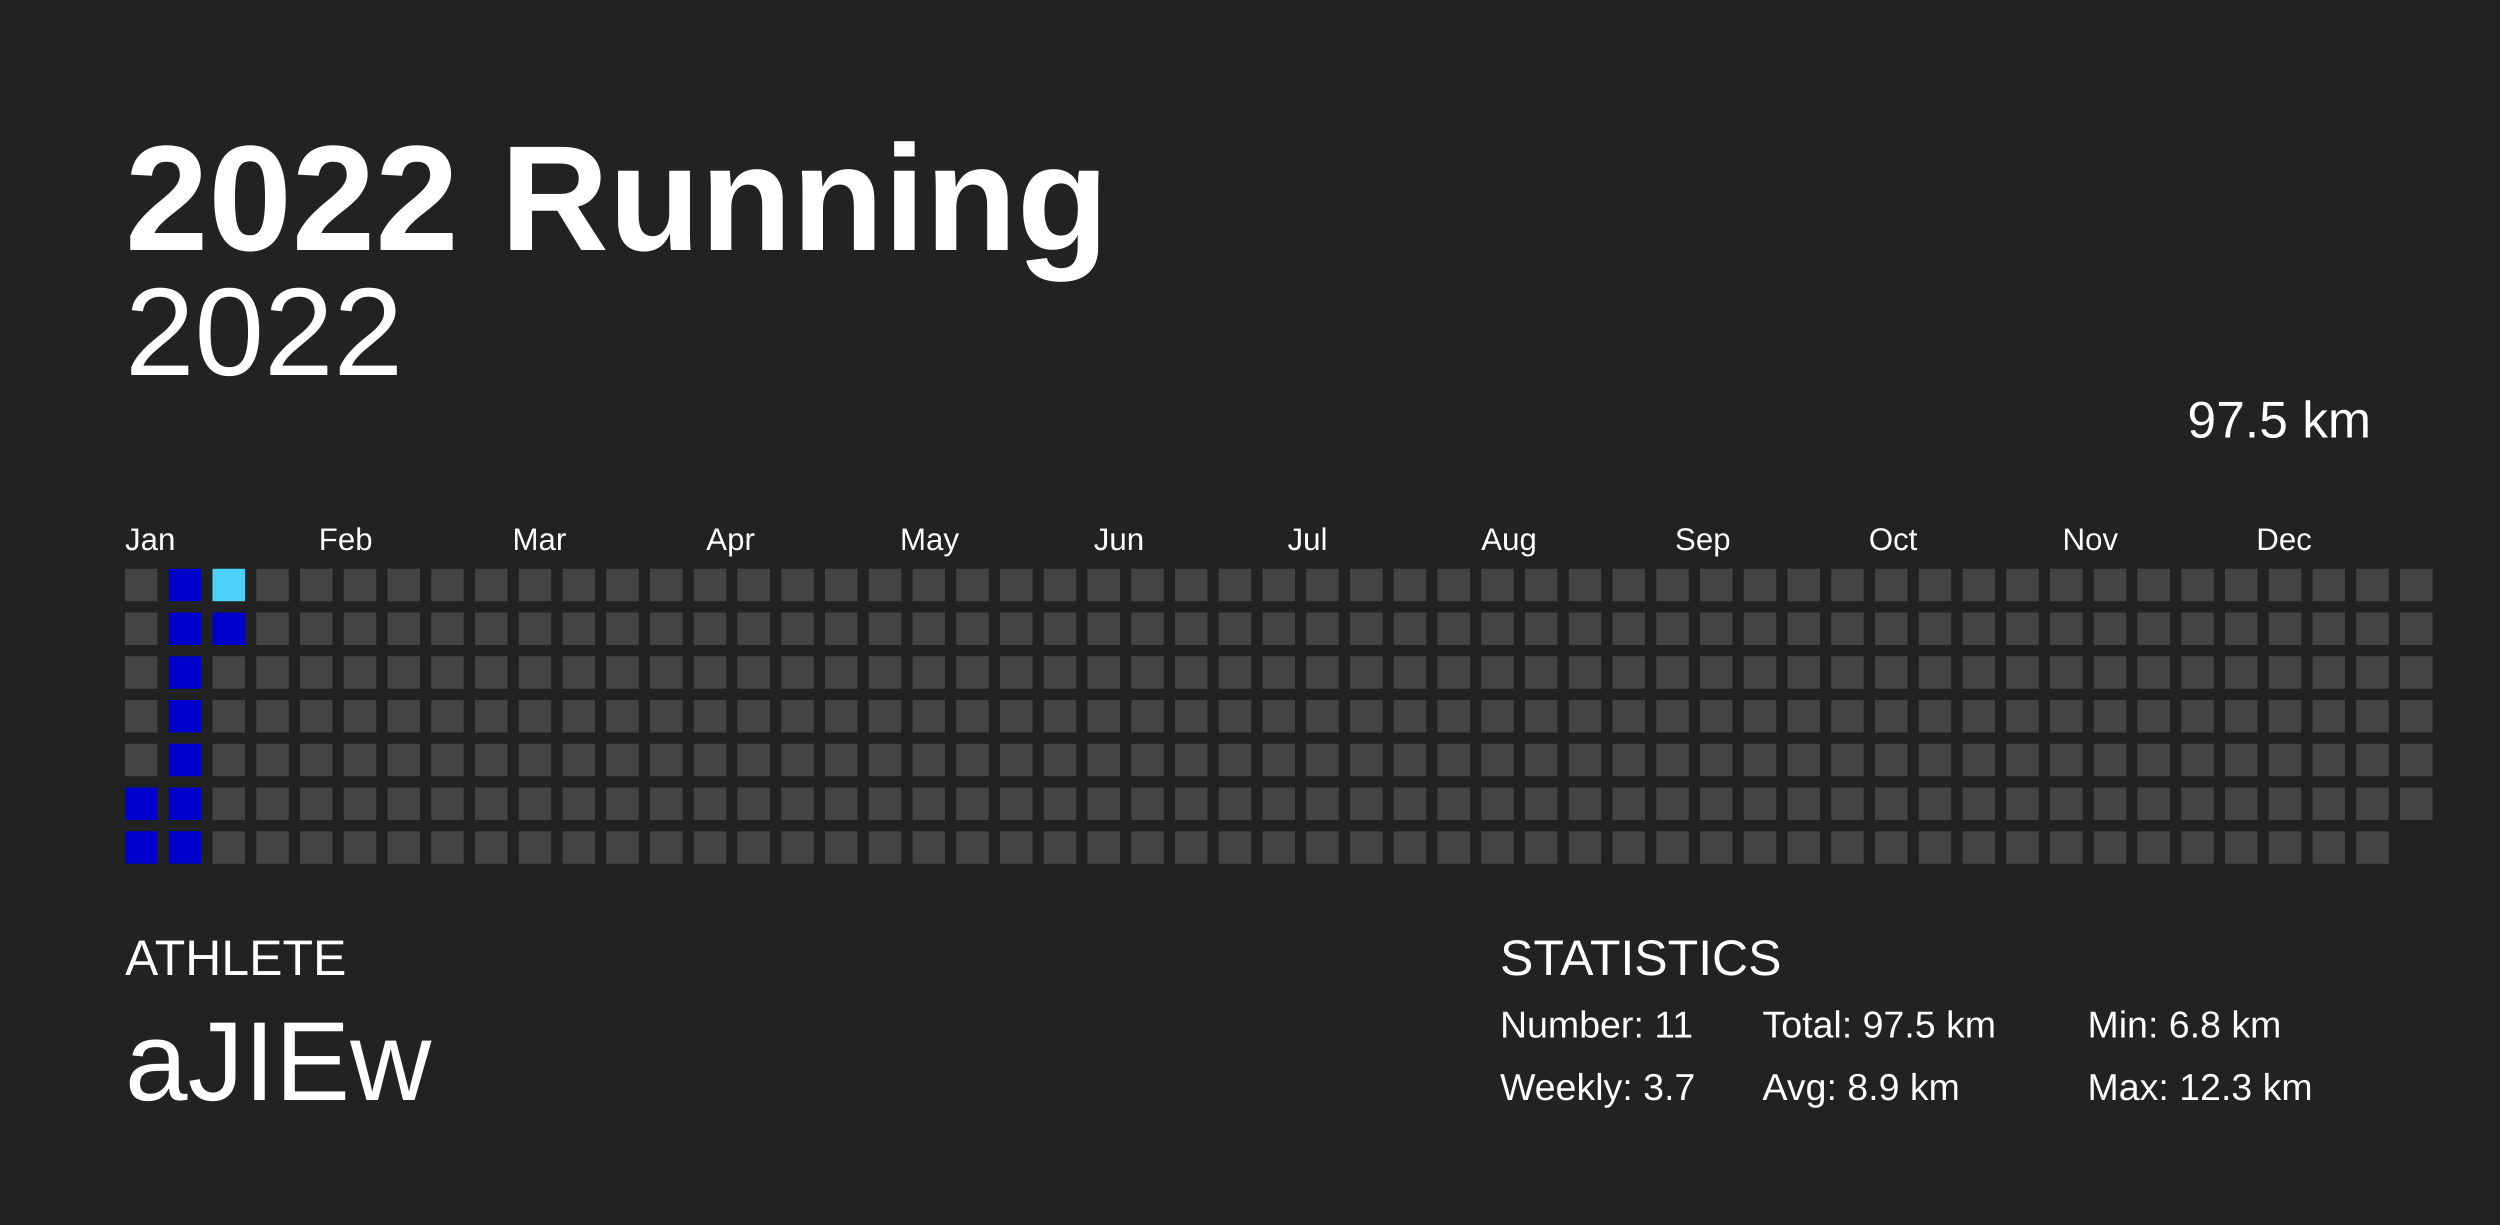
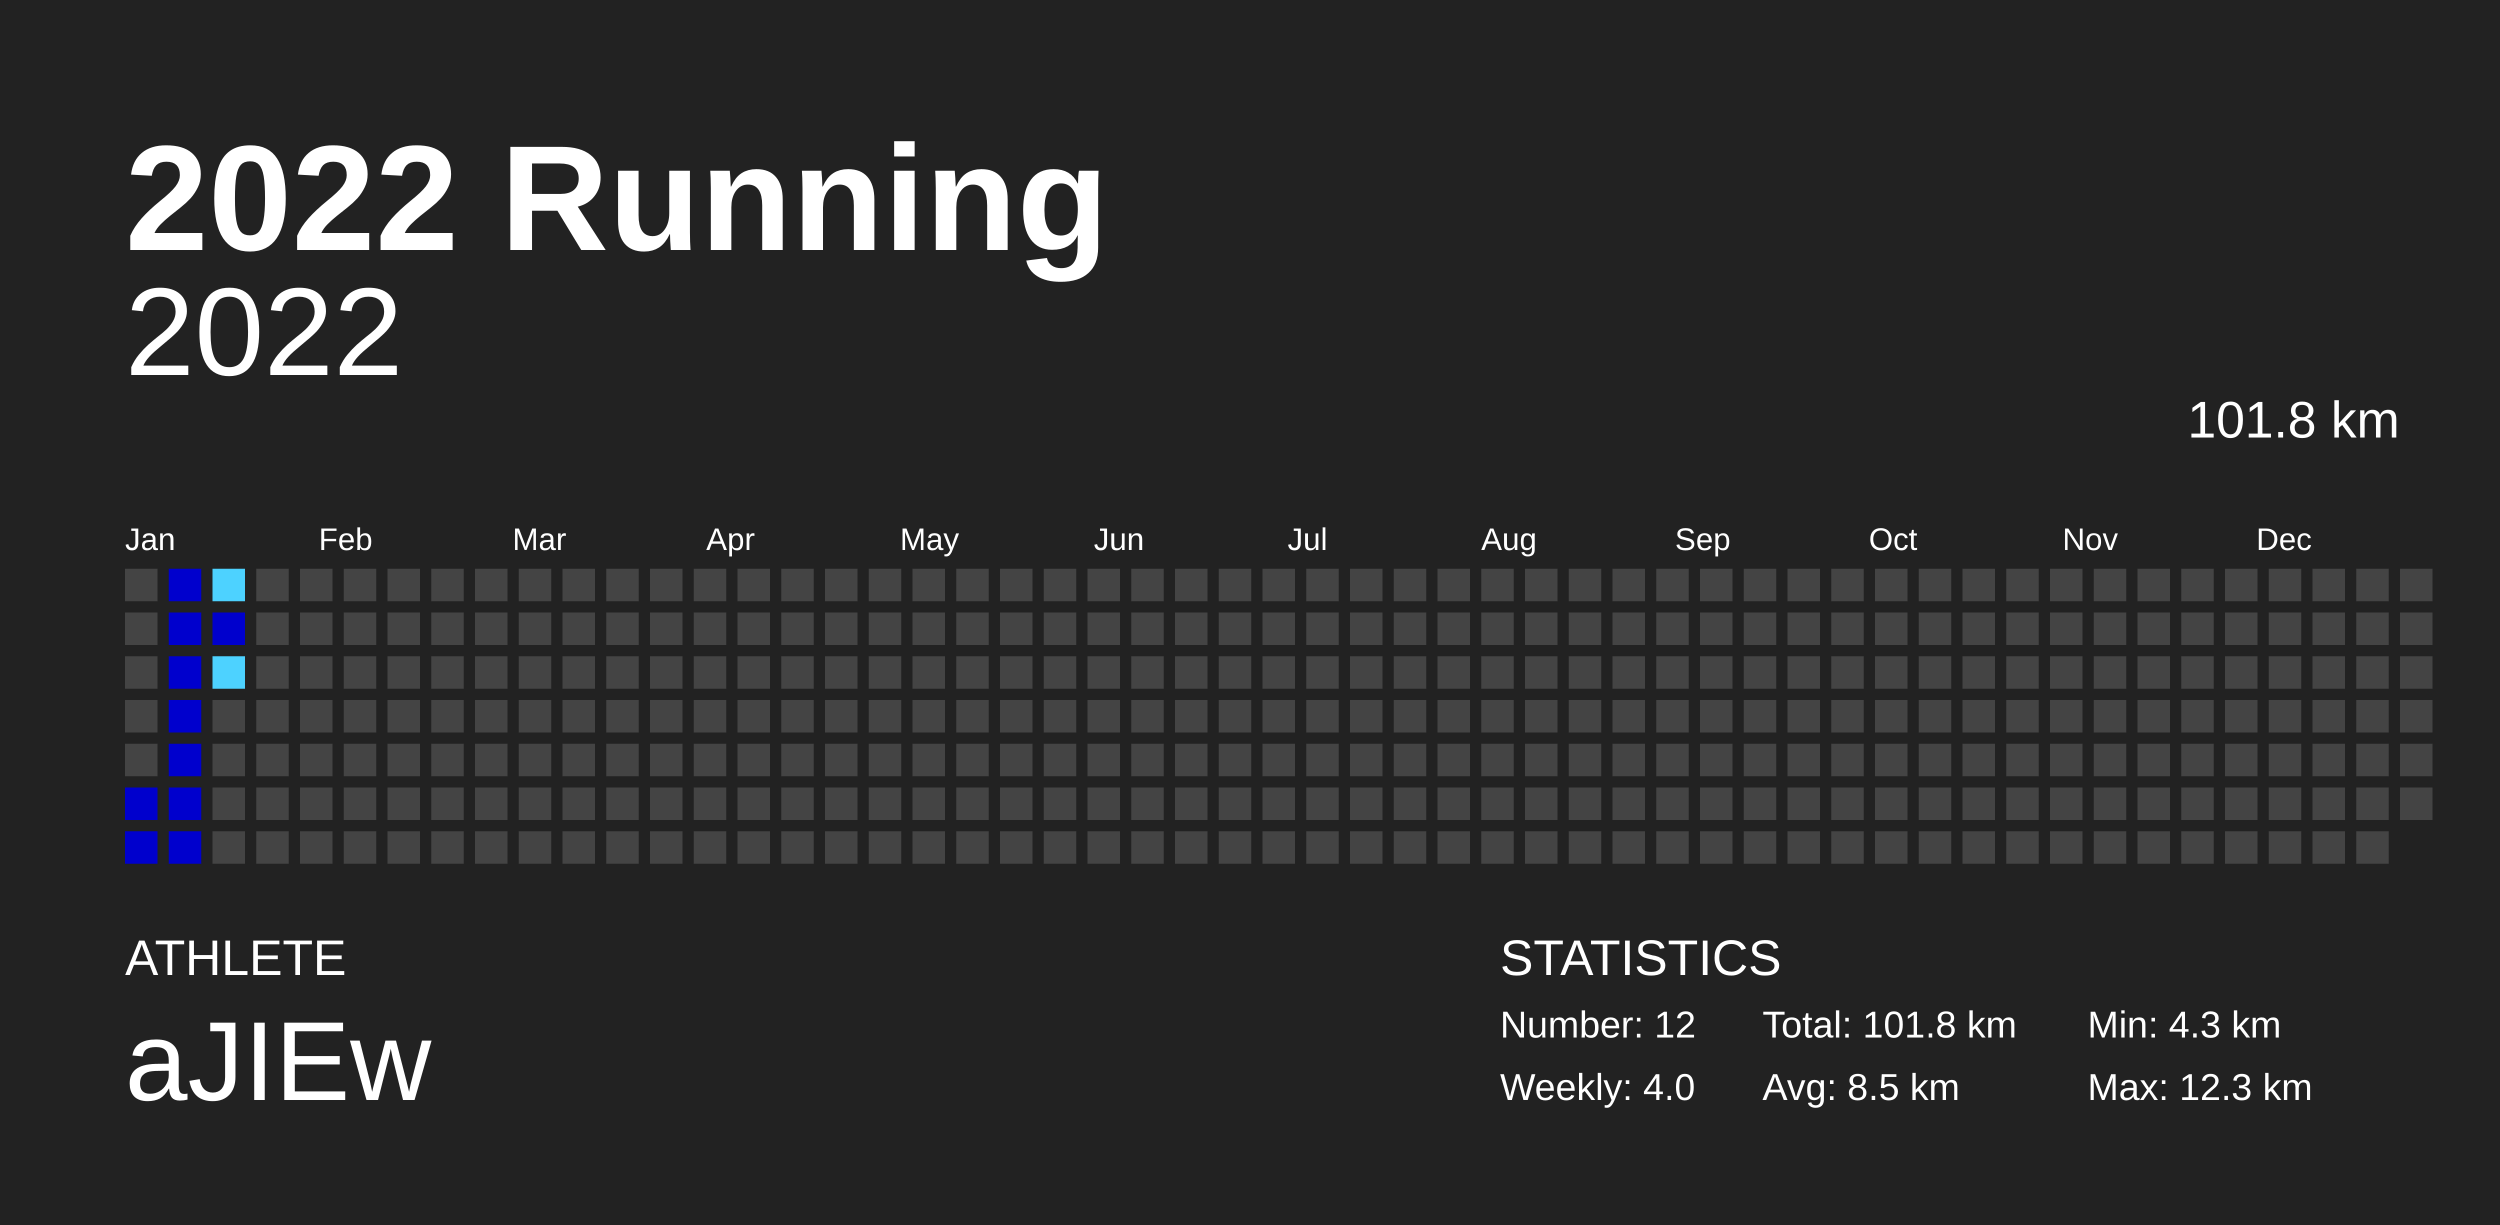
<svg xmlns="http://www.w3.org/2000/svg" baseProfile="full" height="98mm" version="1.1" viewBox="0,0,200,98" width="200mm">
  <defs />
  <rect fill="#222222" height="98" width="200" x="0" y="0" />
  <text fill="#FFFFFF" style="font-size:12px; font-family:Arial; font-weight:bold;" x="10" y="20">2022 Running</text>
  <text fill="#FFFFFF" style="font-size:4px; font-family:Arial" x="10" y="78">ATHLETE</text>
  <text fill="#FFFFFF" style="font-size:9px; font-family:Arial" x="10" y="88">aJIEw</text>
  <text fill="#FFFFFF" style="font-size:4px; font-family:Arial" x="120" y="78">STATISTICS</text>
-   <text fill="#FFFFFF" style="font-size:3px; font-family:Arial" x="120" y="83">Number: 11</text>
-   <text fill="#FFFFFF" style="font-size:3px; font-family:Arial" x="120" y="88">Weekly: 3.7</text>
-   <text fill="#FFFFFF" style="font-size:3px; font-family:Arial" x="141" y="83">Total: 97.5 km</text>
-   <text fill="#FFFFFF" style="font-size:3px; font-family:Arial" x="141" y="88">Avg: 8.9 km</text>
-   <text fill="#FFFFFF" style="font-size:3px; font-family:Arial" x="167" y="83">Min: 6.8 km</text>
+   <text fill="#FFFFFF" style="font-size:3px; font-family:Arial" x="120" y="83">Number: 12</text>
+   <text fill="#FFFFFF" style="font-size:3px; font-family:Arial" x="120" y="88">Weekly: 4.0</text>
+   <text fill="#FFFFFF" style="font-size:3px; font-family:Arial" x="141" y="83">Total: 101.8 km</text>
+   <text fill="#FFFFFF" style="font-size:3px; font-family:Arial" x="141" y="88">Avg: 8.5 km</text>
+   <text fill="#FFFFFF" style="font-size:3px; font-family:Arial" x="167" y="83">Min: 4.3 km</text>
  <text fill="#FFFFFF" style="font-size:3px; font-family:Arial" x="167" y="88">Max: 12.3 km</text>
  <text alignment-baseline="hanging" fill="#FFFFFF" style="font-size:10.0px; font-family:Arial;" x="10" y="30">2022</text>
-   <text alignment-baseline="hanging" fill="#FFFFFF" style="font-size:4.125px; font-family:Arial;" x="175" y="35">97.5 km</text>
+   <text alignment-baseline="hanging" fill="#FFFFFF" style="font-size:4.125px; font-family:Arial;" x="175" y="35">101.8 km</text>
  <text fill="#FFFFFF" style="font-size:2.5px; font-family:Arial" x="10.0" y="44">Jan</text>
  <text fill="#FFFFFF" style="font-size:2.5px; font-family:Arial" x="25.5" y="44">Feb</text>
  <text fill="#FFFFFF" style="font-size:2.5px; font-family:Arial" x="41.0" y="44">Mar</text>
  <text fill="#FFFFFF" style="font-size:2.5px; font-family:Arial" x="56.5" y="44">Apr</text>
  <text fill="#FFFFFF" style="font-size:2.5px; font-family:Arial" x="72.0" y="44">May</text>
  <text fill="#FFFFFF" style="font-size:2.5px; font-family:Arial" x="87.5" y="44">Jun</text>
  <text fill="#FFFFFF" style="font-size:2.5px; font-family:Arial" x="103.0" y="44">Jul</text>
  <text fill="#FFFFFF" style="font-size:2.5px; font-family:Arial" x="118.5" y="44">Aug</text>
  <text fill="#FFFFFF" style="font-size:2.5px; font-family:Arial" x="134.0" y="44">Sep</text>
  <text fill="#FFFFFF" style="font-size:2.5px; font-family:Arial" x="149.5" y="44">Oct</text>
  <text fill="#FFFFFF" style="font-size:2.5px; font-family:Arial" x="165.0" y="44">Nov</text>
  <text fill="#FFFFFF" style="font-size:2.5px; font-family:Arial" x="180.5" y="44">Dec</text>
  <rect fill="#444444" height="2.6" width="2.6" x="10.0" y="45.5" />
  <rect fill="#444444" height="2.6" width="2.6" x="10.0" y="49.0" />
  <rect fill="#444444" height="2.6" width="2.6" x="10.0" y="52.5" />
  <rect fill="#444444" height="2.6" width="2.6" x="10.0" y="56.0" />
  <rect fill="#444444" height="2.6" width="2.6" x="10.0" y="59.5" />
  <rect fill="mediumblue" height="2.6" width="2.6" x="10.0" y="63.0" />
  <rect fill="mediumblue" height="2.6" width="2.6" x="10.0" y="66.5" />
  <rect fill="mediumblue" height="2.6" width="2.6" x="13.5" y="45.5" />
  <rect fill="mediumblue" height="2.6" width="2.6" x="13.5" y="49.0" />
  <rect fill="mediumblue" height="2.6" width="2.6" x="13.5" y="52.5" />
  <rect fill="mediumblue" height="2.6" width="2.6" x="13.5" y="56.0" />
  <rect fill="mediumblue" height="2.6" width="2.6" x="13.5" y="59.5" />
  <rect fill="mediumblue" height="2.6" width="2.6" x="13.5" y="63.0" />
  <rect fill="mediumblue" height="2.6" width="2.6" x="13.5" y="66.5" />
  <rect fill="#4dd2ff" height="2.6" width="2.6" x="17.0" y="45.5" />
  <rect fill="mediumblue" height="2.6" width="2.6" x="17.0" y="49.0" />
-   <rect fill="#444444" height="2.6" width="2.6" x="17.0" y="52.5" />
+   <rect fill="#4dd2ff" height="2.6" width="2.6" x="17.0" y="52.5" />
  <rect fill="#444444" height="2.6" width="2.6" x="17.0" y="56.0" />
  <rect fill="#444444" height="2.6" width="2.6" x="17.0" y="59.5" />
  <rect fill="#444444" height="2.6" width="2.6" x="17.0" y="63.0" />
  <rect fill="#444444" height="2.6" width="2.6" x="17.0" y="66.5" />
  <rect fill="#444444" height="2.6" width="2.6" x="20.5" y="45.5" />
  <rect fill="#444444" height="2.6" width="2.6" x="20.5" y="49.0" />
  <rect fill="#444444" height="2.6" width="2.6" x="20.5" y="52.5" />
  <rect fill="#444444" height="2.6" width="2.6" x="20.5" y="56.0" />
  <rect fill="#444444" height="2.6" width="2.6" x="20.5" y="59.5" />
  <rect fill="#444444" height="2.6" width="2.6" x="20.5" y="63.0" />
  <rect fill="#444444" height="2.6" width="2.6" x="20.5" y="66.5" />
  <rect fill="#444444" height="2.6" width="2.6" x="24.0" y="45.5" />
  <rect fill="#444444" height="2.6" width="2.6" x="24.0" y="49.0" />
  <rect fill="#444444" height="2.6" width="2.6" x="24.0" y="52.5" />
  <rect fill="#444444" height="2.6" width="2.6" x="24.0" y="56.0" />
  <rect fill="#444444" height="2.6" width="2.6" x="24.0" y="59.5" />
  <rect fill="#444444" height="2.6" width="2.6" x="24.0" y="63.0" />
  <rect fill="#444444" height="2.6" width="2.6" x="24.0" y="66.5" />
  <rect fill="#444444" height="2.6" width="2.6" x="27.5" y="45.5" />
  <rect fill="#444444" height="2.6" width="2.6" x="27.5" y="49.0" />
  <rect fill="#444444" height="2.6" width="2.6" x="27.5" y="52.5" />
  <rect fill="#444444" height="2.6" width="2.6" x="27.5" y="56.0" />
  <rect fill="#444444" height="2.6" width="2.6" x="27.5" y="59.5" />
  <rect fill="#444444" height="2.6" width="2.6" x="27.5" y="63.0" />
  <rect fill="#444444" height="2.6" width="2.6" x="27.5" y="66.5" />
  <rect fill="#444444" height="2.6" width="2.6" x="31.0" y="45.5" />
  <rect fill="#444444" height="2.6" width="2.6" x="31.0" y="49.0" />
  <rect fill="#444444" height="2.6" width="2.6" x="31.0" y="52.5" />
  <rect fill="#444444" height="2.6" width="2.6" x="31.0" y="56.0" />
  <rect fill="#444444" height="2.6" width="2.6" x="31.0" y="59.5" />
  <rect fill="#444444" height="2.6" width="2.6" x="31.0" y="63.0" />
  <rect fill="#444444" height="2.6" width="2.6" x="31.0" y="66.5" />
  <rect fill="#444444" height="2.6" width="2.6" x="34.5" y="45.5" />
  <rect fill="#444444" height="2.6" width="2.6" x="34.5" y="49.0" />
  <rect fill="#444444" height="2.6" width="2.6" x="34.5" y="52.5" />
  <rect fill="#444444" height="2.6" width="2.6" x="34.5" y="56.0" />
  <rect fill="#444444" height="2.6" width="2.6" x="34.5" y="59.5" />
  <rect fill="#444444" height="2.6" width="2.6" x="34.5" y="63.0" />
  <rect fill="#444444" height="2.6" width="2.6" x="34.5" y="66.5" />
  <rect fill="#444444" height="2.6" width="2.6" x="38.0" y="45.5" />
  <rect fill="#444444" height="2.6" width="2.6" x="38.0" y="49.0" />
  <rect fill="#444444" height="2.6" width="2.6" x="38.0" y="52.5" />
  <rect fill="#444444" height="2.6" width="2.6" x="38.0" y="56.0" />
  <rect fill="#444444" height="2.6" width="2.6" x="38.0" y="59.5" />
  <rect fill="#444444" height="2.6" width="2.6" x="38.0" y="63.0" />
  <rect fill="#444444" height="2.6" width="2.6" x="38.0" y="66.5" />
  <rect fill="#444444" height="2.6" width="2.6" x="41.5" y="45.5" />
  <rect fill="#444444" height="2.6" width="2.6" x="41.5" y="49.0" />
  <rect fill="#444444" height="2.6" width="2.6" x="41.5" y="52.5" />
  <rect fill="#444444" height="2.6" width="2.6" x="41.5" y="56.0" />
  <rect fill="#444444" height="2.6" width="2.6" x="41.5" y="59.5" />
  <rect fill="#444444" height="2.6" width="2.6" x="41.5" y="63.0" />
  <rect fill="#444444" height="2.6" width="2.6" x="41.5" y="66.5" />
  <rect fill="#444444" height="2.6" width="2.6" x="45.0" y="45.5" />
  <rect fill="#444444" height="2.6" width="2.6" x="45.0" y="49.0" />
  <rect fill="#444444" height="2.6" width="2.6" x="45.0" y="52.5" />
  <rect fill="#444444" height="2.6" width="2.6" x="45.0" y="56.0" />
  <rect fill="#444444" height="2.6" width="2.6" x="45.0" y="59.5" />
  <rect fill="#444444" height="2.6" width="2.6" x="45.0" y="63.0" />
  <rect fill="#444444" height="2.6" width="2.6" x="45.0" y="66.5" />
  <rect fill="#444444" height="2.6" width="2.6" x="48.5" y="45.5" />
  <rect fill="#444444" height="2.6" width="2.6" x="48.5" y="49.0" />
  <rect fill="#444444" height="2.6" width="2.6" x="48.5" y="52.5" />
  <rect fill="#444444" height="2.6" width="2.6" x="48.5" y="56.0" />
  <rect fill="#444444" height="2.6" width="2.6" x="48.5" y="59.5" />
  <rect fill="#444444" height="2.6" width="2.6" x="48.5" y="63.0" />
  <rect fill="#444444" height="2.6" width="2.6" x="48.5" y="66.5" />
  <rect fill="#444444" height="2.6" width="2.6" x="52.0" y="45.5" />
  <rect fill="#444444" height="2.6" width="2.6" x="52.0" y="49.0" />
  <rect fill="#444444" height="2.6" width="2.6" x="52.0" y="52.5" />
  <rect fill="#444444" height="2.6" width="2.6" x="52.0" y="56.0" />
  <rect fill="#444444" height="2.6" width="2.6" x="52.0" y="59.5" />
  <rect fill="#444444" height="2.6" width="2.6" x="52.0" y="63.0" />
  <rect fill="#444444" height="2.6" width="2.6" x="52.0" y="66.5" />
  <rect fill="#444444" height="2.6" width="2.6" x="55.5" y="45.5" />
  <rect fill="#444444" height="2.6" width="2.6" x="55.5" y="49.0" />
  <rect fill="#444444" height="2.6" width="2.6" x="55.5" y="52.5" />
  <rect fill="#444444" height="2.6" width="2.6" x="55.5" y="56.0" />
  <rect fill="#444444" height="2.6" width="2.6" x="55.5" y="59.5" />
  <rect fill="#444444" height="2.6" width="2.6" x="55.5" y="63.0" />
  <rect fill="#444444" height="2.6" width="2.6" x="55.5" y="66.5" />
  <rect fill="#444444" height="2.6" width="2.6" x="59.0" y="45.5" />
  <rect fill="#444444" height="2.6" width="2.6" x="59.0" y="49.0" />
  <rect fill="#444444" height="2.6" width="2.6" x="59.0" y="52.5" />
  <rect fill="#444444" height="2.6" width="2.6" x="59.0" y="56.0" />
  <rect fill="#444444" height="2.6" width="2.6" x="59.0" y="59.5" />
  <rect fill="#444444" height="2.6" width="2.6" x="59.0" y="63.0" />
  <rect fill="#444444" height="2.6" width="2.6" x="59.0" y="66.5" />
  <rect fill="#444444" height="2.6" width="2.6" x="62.5" y="45.5" />
  <rect fill="#444444" height="2.6" width="2.6" x="62.5" y="49.0" />
  <rect fill="#444444" height="2.6" width="2.6" x="62.5" y="52.5" />
  <rect fill="#444444" height="2.6" width="2.6" x="62.5" y="56.0" />
  <rect fill="#444444" height="2.6" width="2.6" x="62.5" y="59.5" />
  <rect fill="#444444" height="2.6" width="2.6" x="62.5" y="63.0" />
  <rect fill="#444444" height="2.6" width="2.6" x="62.5" y="66.5" />
  <rect fill="#444444" height="2.6" width="2.6" x="66.0" y="45.5" />
  <rect fill="#444444" height="2.6" width="2.6" x="66.0" y="49.0" />
  <rect fill="#444444" height="2.6" width="2.6" x="66.0" y="52.5" />
  <rect fill="#444444" height="2.6" width="2.6" x="66.0" y="56.0" />
  <rect fill="#444444" height="2.6" width="2.6" x="66.0" y="59.5" />
  <rect fill="#444444" height="2.6" width="2.6" x="66.0" y="63.0" />
  <rect fill="#444444" height="2.6" width="2.6" x="66.0" y="66.5" />
  <rect fill="#444444" height="2.6" width="2.6" x="69.5" y="45.5" />
  <rect fill="#444444" height="2.6" width="2.6" x="69.5" y="49.0" />
  <rect fill="#444444" height="2.6" width="2.6" x="69.5" y="52.5" />
  <rect fill="#444444" height="2.6" width="2.6" x="69.5" y="56.0" />
  <rect fill="#444444" height="2.6" width="2.6" x="69.5" y="59.5" />
  <rect fill="#444444" height="2.6" width="2.6" x="69.5" y="63.0" />
  <rect fill="#444444" height="2.6" width="2.6" x="69.5" y="66.5" />
  <rect fill="#444444" height="2.6" width="2.6" x="73.0" y="45.5" />
  <rect fill="#444444" height="2.6" width="2.6" x="73.0" y="49.0" />
  <rect fill="#444444" height="2.6" width="2.6" x="73.0" y="52.5" />
  <rect fill="#444444" height="2.6" width="2.6" x="73.0" y="56.0" />
  <rect fill="#444444" height="2.6" width="2.6" x="73.0" y="59.5" />
  <rect fill="#444444" height="2.6" width="2.6" x="73.0" y="63.0" />
  <rect fill="#444444" height="2.6" width="2.6" x="73.0" y="66.5" />
  <rect fill="#444444" height="2.6" width="2.6" x="76.5" y="45.5" />
  <rect fill="#444444" height="2.6" width="2.6" x="76.5" y="49.0" />
  <rect fill="#444444" height="2.6" width="2.6" x="76.5" y="52.5" />
  <rect fill="#444444" height="2.6" width="2.6" x="76.5" y="56.0" />
  <rect fill="#444444" height="2.6" width="2.6" x="76.5" y="59.5" />
  <rect fill="#444444" height="2.6" width="2.6" x="76.5" y="63.0" />
  <rect fill="#444444" height="2.6" width="2.6" x="76.5" y="66.5" />
  <rect fill="#444444" height="2.6" width="2.6" x="80.0" y="45.5" />
  <rect fill="#444444" height="2.6" width="2.6" x="80.0" y="49.0" />
  <rect fill="#444444" height="2.6" width="2.6" x="80.0" y="52.5" />
  <rect fill="#444444" height="2.6" width="2.6" x="80.0" y="56.0" />
  <rect fill="#444444" height="2.6" width="2.6" x="80.0" y="59.5" />
  <rect fill="#444444" height="2.6" width="2.6" x="80.0" y="63.0" />
  <rect fill="#444444" height="2.6" width="2.6" x="80.0" y="66.5" />
  <rect fill="#444444" height="2.6" width="2.6" x="83.5" y="45.5" />
  <rect fill="#444444" height="2.6" width="2.6" x="83.5" y="49.0" />
  <rect fill="#444444" height="2.6" width="2.6" x="83.5" y="52.5" />
  <rect fill="#444444" height="2.6" width="2.6" x="83.5" y="56.0" />
  <rect fill="#444444" height="2.6" width="2.6" x="83.5" y="59.5" />
  <rect fill="#444444" height="2.6" width="2.6" x="83.5" y="63.0" />
  <rect fill="#444444" height="2.6" width="2.6" x="83.5" y="66.5" />
  <rect fill="#444444" height="2.6" width="2.6" x="87.0" y="45.5" />
  <rect fill="#444444" height="2.6" width="2.6" x="87.0" y="49.0" />
  <rect fill="#444444" height="2.6" width="2.6" x="87.0" y="52.5" />
  <rect fill="#444444" height="2.6" width="2.6" x="87.0" y="56.0" />
  <rect fill="#444444" height="2.6" width="2.6" x="87.0" y="59.5" />
  <rect fill="#444444" height="2.6" width="2.6" x="87.0" y="63.0" />
  <rect fill="#444444" height="2.6" width="2.6" x="87.0" y="66.5" />
  <rect fill="#444444" height="2.6" width="2.6" x="90.5" y="45.5" />
  <rect fill="#444444" height="2.6" width="2.6" x="90.5" y="49.0" />
  <rect fill="#444444" height="2.6" width="2.6" x="90.5" y="52.5" />
  <rect fill="#444444" height="2.6" width="2.6" x="90.5" y="56.0" />
  <rect fill="#444444" height="2.6" width="2.6" x="90.5" y="59.5" />
  <rect fill="#444444" height="2.6" width="2.6" x="90.5" y="63.0" />
  <rect fill="#444444" height="2.6" width="2.6" x="90.5" y="66.5" />
  <rect fill="#444444" height="2.6" width="2.6" x="94.0" y="45.5" />
  <rect fill="#444444" height="2.6" width="2.6" x="94.0" y="49.0" />
  <rect fill="#444444" height="2.6" width="2.6" x="94.0" y="52.5" />
  <rect fill="#444444" height="2.6" width="2.6" x="94.0" y="56.0" />
  <rect fill="#444444" height="2.6" width="2.6" x="94.0" y="59.5" />
  <rect fill="#444444" height="2.6" width="2.6" x="94.0" y="63.0" />
  <rect fill="#444444" height="2.6" width="2.6" x="94.0" y="66.5" />
  <rect fill="#444444" height="2.6" width="2.6" x="97.5" y="45.5" />
  <rect fill="#444444" height="2.6" width="2.6" x="97.5" y="49.0" />
  <rect fill="#444444" height="2.6" width="2.6" x="97.5" y="52.5" />
  <rect fill="#444444" height="2.6" width="2.6" x="97.5" y="56.0" />
  <rect fill="#444444" height="2.6" width="2.6" x="97.5" y="59.5" />
  <rect fill="#444444" height="2.6" width="2.6" x="97.5" y="63.0" />
  <rect fill="#444444" height="2.6" width="2.6" x="97.5" y="66.5" />
  <rect fill="#444444" height="2.6" width="2.6" x="101.0" y="45.5" />
  <rect fill="#444444" height="2.6" width="2.6" x="101.0" y="49.0" />
  <rect fill="#444444" height="2.6" width="2.6" x="101.0" y="52.5" />
  <rect fill="#444444" height="2.6" width="2.6" x="101.0" y="56.0" />
  <rect fill="#444444" height="2.6" width="2.6" x="101.0" y="59.5" />
  <rect fill="#444444" height="2.6" width="2.6" x="101.0" y="63.0" />
  <rect fill="#444444" height="2.6" width="2.6" x="101.0" y="66.5" />
  <rect fill="#444444" height="2.6" width="2.6" x="104.5" y="45.5" />
  <rect fill="#444444" height="2.6" width="2.6" x="104.5" y="49.0" />
  <rect fill="#444444" height="2.6" width="2.6" x="104.5" y="52.5" />
  <rect fill="#444444" height="2.6" width="2.6" x="104.5" y="56.0" />
  <rect fill="#444444" height="2.6" width="2.6" x="104.5" y="59.5" />
  <rect fill="#444444" height="2.6" width="2.6" x="104.5" y="63.0" />
  <rect fill="#444444" height="2.6" width="2.6" x="104.5" y="66.5" />
  <rect fill="#444444" height="2.6" width="2.6" x="108.0" y="45.5" />
  <rect fill="#444444" height="2.6" width="2.6" x="108.0" y="49.0" />
  <rect fill="#444444" height="2.6" width="2.6" x="108.0" y="52.5" />
  <rect fill="#444444" height="2.6" width="2.6" x="108.0" y="56.0" />
  <rect fill="#444444" height="2.6" width="2.6" x="108.0" y="59.5" />
  <rect fill="#444444" height="2.6" width="2.6" x="108.0" y="63.0" />
  <rect fill="#444444" height="2.6" width="2.6" x="108.0" y="66.5" />
  <rect fill="#444444" height="2.6" width="2.6" x="111.5" y="45.5" />
  <rect fill="#444444" height="2.6" width="2.6" x="111.5" y="49.0" />
  <rect fill="#444444" height="2.6" width="2.6" x="111.5" y="52.5" />
  <rect fill="#444444" height="2.6" width="2.6" x="111.5" y="56.0" />
  <rect fill="#444444" height="2.6" width="2.6" x="111.5" y="59.5" />
  <rect fill="#444444" height="2.6" width="2.6" x="111.5" y="63.0" />
  <rect fill="#444444" height="2.6" width="2.6" x="111.5" y="66.5" />
  <rect fill="#444444" height="2.6" width="2.6" x="115.0" y="45.5" />
  <rect fill="#444444" height="2.6" width="2.6" x="115.0" y="49.0" />
  <rect fill="#444444" height="2.6" width="2.6" x="115.0" y="52.5" />
  <rect fill="#444444" height="2.6" width="2.6" x="115.0" y="56.0" />
  <rect fill="#444444" height="2.6" width="2.6" x="115.0" y="59.5" />
  <rect fill="#444444" height="2.6" width="2.6" x="115.0" y="63.0" />
  <rect fill="#444444" height="2.6" width="2.6" x="115.0" y="66.5" />
  <rect fill="#444444" height="2.6" width="2.6" x="118.5" y="45.5" />
  <rect fill="#444444" height="2.6" width="2.6" x="118.5" y="49.0" />
  <rect fill="#444444" height="2.6" width="2.6" x="118.5" y="52.5" />
  <rect fill="#444444" height="2.6" width="2.6" x="118.5" y="56.0" />
  <rect fill="#444444" height="2.6" width="2.6" x="118.5" y="59.5" />
  <rect fill="#444444" height="2.6" width="2.6" x="118.5" y="63.0" />
  <rect fill="#444444" height="2.6" width="2.6" x="118.5" y="66.5" />
  <rect fill="#444444" height="2.6" width="2.6" x="122.0" y="45.5" />
  <rect fill="#444444" height="2.6" width="2.6" x="122.0" y="49.0" />
  <rect fill="#444444" height="2.6" width="2.6" x="122.0" y="52.5" />
  <rect fill="#444444" height="2.6" width="2.6" x="122.0" y="56.0" />
  <rect fill="#444444" height="2.6" width="2.6" x="122.0" y="59.5" />
  <rect fill="#444444" height="2.6" width="2.6" x="122.0" y="63.0" />
  <rect fill="#444444" height="2.6" width="2.6" x="122.0" y="66.5" />
  <rect fill="#444444" height="2.6" width="2.6" x="125.5" y="45.5" />
  <rect fill="#444444" height="2.6" width="2.6" x="125.5" y="49.0" />
  <rect fill="#444444" height="2.6" width="2.6" x="125.5" y="52.5" />
  <rect fill="#444444" height="2.6" width="2.6" x="125.5" y="56.0" />
  <rect fill="#444444" height="2.6" width="2.6" x="125.5" y="59.5" />
  <rect fill="#444444" height="2.6" width="2.6" x="125.5" y="63.0" />
  <rect fill="#444444" height="2.6" width="2.6" x="125.5" y="66.5" />
  <rect fill="#444444" height="2.6" width="2.6" x="129.0" y="45.5" />
  <rect fill="#444444" height="2.6" width="2.6" x="129.0" y="49.0" />
  <rect fill="#444444" height="2.6" width="2.6" x="129.0" y="52.5" />
  <rect fill="#444444" height="2.6" width="2.6" x="129.0" y="56.0" />
  <rect fill="#444444" height="2.6" width="2.6" x="129.0" y="59.5" />
  <rect fill="#444444" height="2.6" width="2.6" x="129.0" y="63.0" />
  <rect fill="#444444" height="2.6" width="2.6" x="129.0" y="66.5" />
  <rect fill="#444444" height="2.6" width="2.6" x="132.5" y="45.5" />
  <rect fill="#444444" height="2.6" width="2.6" x="132.5" y="49.0" />
  <rect fill="#444444" height="2.6" width="2.6" x="132.5" y="52.5" />
  <rect fill="#444444" height="2.6" width="2.6" x="132.5" y="56.0" />
  <rect fill="#444444" height="2.6" width="2.6" x="132.5" y="59.5" />
  <rect fill="#444444" height="2.6" width="2.6" x="132.5" y="63.0" />
  <rect fill="#444444" height="2.6" width="2.6" x="132.5" y="66.5" />
  <rect fill="#444444" height="2.6" width="2.6" x="136.0" y="45.5" />
  <rect fill="#444444" height="2.6" width="2.6" x="136.0" y="49.0" />
  <rect fill="#444444" height="2.6" width="2.6" x="136.0" y="52.5" />
  <rect fill="#444444" height="2.6" width="2.6" x="136.0" y="56.0" />
  <rect fill="#444444" height="2.6" width="2.6" x="136.0" y="59.5" />
  <rect fill="#444444" height="2.6" width="2.6" x="136.0" y="63.0" />
  <rect fill="#444444" height="2.6" width="2.6" x="136.0" y="66.5" />
  <rect fill="#444444" height="2.6" width="2.6" x="139.5" y="45.5" />
  <rect fill="#444444" height="2.6" width="2.6" x="139.5" y="49.0" />
  <rect fill="#444444" height="2.6" width="2.6" x="139.5" y="52.5" />
  <rect fill="#444444" height="2.6" width="2.6" x="139.5" y="56.0" />
  <rect fill="#444444" height="2.6" width="2.6" x="139.5" y="59.5" />
  <rect fill="#444444" height="2.6" width="2.6" x="139.5" y="63.0" />
  <rect fill="#444444" height="2.6" width="2.6" x="139.5" y="66.5" />
  <rect fill="#444444" height="2.6" width="2.6" x="143.0" y="45.5" />
  <rect fill="#444444" height="2.6" width="2.6" x="143.0" y="49.0" />
  <rect fill="#444444" height="2.6" width="2.6" x="143.0" y="52.5" />
  <rect fill="#444444" height="2.6" width="2.6" x="143.0" y="56.0" />
  <rect fill="#444444" height="2.6" width="2.6" x="143.0" y="59.5" />
  <rect fill="#444444" height="2.6" width="2.6" x="143.0" y="63.0" />
  <rect fill="#444444" height="2.6" width="2.6" x="143.0" y="66.5" />
  <rect fill="#444444" height="2.6" width="2.6" x="146.5" y="45.5" />
  <rect fill="#444444" height="2.6" width="2.6" x="146.5" y="49.0" />
  <rect fill="#444444" height="2.6" width="2.6" x="146.5" y="52.5" />
  <rect fill="#444444" height="2.6" width="2.6" x="146.5" y="56.0" />
  <rect fill="#444444" height="2.6" width="2.6" x="146.5" y="59.5" />
  <rect fill="#444444" height="2.6" width="2.6" x="146.5" y="63.0" />
  <rect fill="#444444" height="2.6" width="2.6" x="146.5" y="66.5" />
  <rect fill="#444444" height="2.6" width="2.6" x="150.0" y="45.5" />
  <rect fill="#444444" height="2.6" width="2.6" x="150.0" y="49.0" />
  <rect fill="#444444" height="2.6" width="2.6" x="150.0" y="52.5" />
  <rect fill="#444444" height="2.6" width="2.6" x="150.0" y="56.0" />
  <rect fill="#444444" height="2.6" width="2.6" x="150.0" y="59.5" />
  <rect fill="#444444" height="2.6" width="2.6" x="150.0" y="63.0" />
  <rect fill="#444444" height="2.6" width="2.6" x="150.0" y="66.5" />
  <rect fill="#444444" height="2.6" width="2.6" x="153.5" y="45.5" />
  <rect fill="#444444" height="2.6" width="2.6" x="153.5" y="49.0" />
  <rect fill="#444444" height="2.6" width="2.6" x="153.5" y="52.5" />
  <rect fill="#444444" height="2.6" width="2.6" x="153.5" y="56.0" />
  <rect fill="#444444" height="2.6" width="2.6" x="153.5" y="59.5" />
  <rect fill="#444444" height="2.6" width="2.6" x="153.5" y="63.0" />
  <rect fill="#444444" height="2.6" width="2.6" x="153.5" y="66.5" />
  <rect fill="#444444" height="2.6" width="2.6" x="157.0" y="45.5" />
  <rect fill="#444444" height="2.6" width="2.6" x="157.0" y="49.0" />
  <rect fill="#444444" height="2.6" width="2.6" x="157.0" y="52.5" />
  <rect fill="#444444" height="2.6" width="2.6" x="157.0" y="56.0" />
  <rect fill="#444444" height="2.6" width="2.6" x="157.0" y="59.5" />
  <rect fill="#444444" height="2.6" width="2.6" x="157.0" y="63.0" />
  <rect fill="#444444" height="2.6" width="2.6" x="157.0" y="66.5" />
  <rect fill="#444444" height="2.6" width="2.6" x="160.5" y="45.5" />
  <rect fill="#444444" height="2.6" width="2.6" x="160.5" y="49.0" />
  <rect fill="#444444" height="2.6" width="2.6" x="160.5" y="52.5" />
  <rect fill="#444444" height="2.6" width="2.6" x="160.5" y="56.0" />
  <rect fill="#444444" height="2.6" width="2.6" x="160.5" y="59.5" />
  <rect fill="#444444" height="2.6" width="2.6" x="160.5" y="63.0" />
  <rect fill="#444444" height="2.6" width="2.6" x="160.5" y="66.5" />
  <rect fill="#444444" height="2.6" width="2.6" x="164.0" y="45.5" />
  <rect fill="#444444" height="2.6" width="2.6" x="164.0" y="49.0" />
  <rect fill="#444444" height="2.6" width="2.6" x="164.0" y="52.5" />
  <rect fill="#444444" height="2.6" width="2.6" x="164.0" y="56.0" />
  <rect fill="#444444" height="2.6" width="2.6" x="164.0" y="59.5" />
  <rect fill="#444444" height="2.6" width="2.6" x="164.0" y="63.0" />
  <rect fill="#444444" height="2.6" width="2.6" x="164.0" y="66.5" />
  <rect fill="#444444" height="2.6" width="2.6" x="167.5" y="45.5" />
  <rect fill="#444444" height="2.6" width="2.6" x="167.5" y="49.0" />
  <rect fill="#444444" height="2.6" width="2.6" x="167.5" y="52.5" />
  <rect fill="#444444" height="2.6" width="2.6" x="167.5" y="56.0" />
  <rect fill="#444444" height="2.6" width="2.6" x="167.5" y="59.5" />
  <rect fill="#444444" height="2.6" width="2.6" x="167.5" y="63.0" />
  <rect fill="#444444" height="2.6" width="2.6" x="167.5" y="66.5" />
  <rect fill="#444444" height="2.6" width="2.6" x="171.0" y="45.5" />
  <rect fill="#444444" height="2.6" width="2.6" x="171.0" y="49.0" />
  <rect fill="#444444" height="2.6" width="2.6" x="171.0" y="52.5" />
  <rect fill="#444444" height="2.6" width="2.6" x="171.0" y="56.0" />
  <rect fill="#444444" height="2.6" width="2.6" x="171.0" y="59.5" />
  <rect fill="#444444" height="2.6" width="2.6" x="171.0" y="63.0" />
  <rect fill="#444444" height="2.6" width="2.6" x="171.0" y="66.5" />
  <rect fill="#444444" height="2.6" width="2.6" x="174.5" y="45.5" />
  <rect fill="#444444" height="2.6" width="2.6" x="174.5" y="49.0" />
  <rect fill="#444444" height="2.6" width="2.6" x="174.5" y="52.5" />
  <rect fill="#444444" height="2.6" width="2.6" x="174.5" y="56.0" />
  <rect fill="#444444" height="2.6" width="2.6" x="174.5" y="59.5" />
  <rect fill="#444444" height="2.6" width="2.6" x="174.5" y="63.0" />
  <rect fill="#444444" height="2.6" width="2.6" x="174.5" y="66.5" />
  <rect fill="#444444" height="2.6" width="2.6" x="178.0" y="45.5" />
  <rect fill="#444444" height="2.6" width="2.6" x="178.0" y="49.0" />
  <rect fill="#444444" height="2.6" width="2.6" x="178.0" y="52.5" />
  <rect fill="#444444" height="2.6" width="2.6" x="178.0" y="56.0" />
  <rect fill="#444444" height="2.6" width="2.6" x="178.0" y="59.5" />
  <rect fill="#444444" height="2.6" width="2.6" x="178.0" y="63.0" />
  <rect fill="#444444" height="2.6" width="2.6" x="178.0" y="66.5" />
  <rect fill="#444444" height="2.6" width="2.6" x="181.5" y="45.5" />
  <rect fill="#444444" height="2.6" width="2.6" x="181.5" y="49.0" />
  <rect fill="#444444" height="2.6" width="2.6" x="181.5" y="52.5" />
  <rect fill="#444444" height="2.6" width="2.6" x="181.5" y="56.0" />
  <rect fill="#444444" height="2.6" width="2.6" x="181.5" y="59.5" />
  <rect fill="#444444" height="2.6" width="2.6" x="181.5" y="63.0" />
  <rect fill="#444444" height="2.6" width="2.6" x="181.5" y="66.5" />
  <rect fill="#444444" height="2.6" width="2.6" x="185.0" y="45.5" />
  <rect fill="#444444" height="2.6" width="2.6" x="185.0" y="49.0" />
  <rect fill="#444444" height="2.6" width="2.6" x="185.0" y="52.5" />
  <rect fill="#444444" height="2.6" width="2.6" x="185.0" y="56.0" />
  <rect fill="#444444" height="2.6" width="2.6" x="185.0" y="59.5" />
  <rect fill="#444444" height="2.6" width="2.6" x="185.0" y="63.0" />
  <rect fill="#444444" height="2.6" width="2.6" x="185.0" y="66.5" />
  <rect fill="#444444" height="2.6" width="2.6" x="188.5" y="45.5" />
  <rect fill="#444444" height="2.6" width="2.6" x="188.5" y="49.0" />
  <rect fill="#444444" height="2.6" width="2.6" x="188.5" y="52.5" />
  <rect fill="#444444" height="2.6" width="2.6" x="188.5" y="56.0" />
  <rect fill="#444444" height="2.6" width="2.6" x="188.5" y="59.5" />
  <rect fill="#444444" height="2.6" width="2.6" x="188.5" y="63.0" />
  <rect fill="#444444" height="2.6" width="2.6" x="188.5" y="66.5" />
  <rect fill="#444444" height="2.6" width="2.6" x="192.0" y="45.5" />
  <rect fill="#444444" height="2.6" width="2.6" x="192.0" y="49.0" />
  <rect fill="#444444" height="2.6" width="2.6" x="192.0" y="52.5" />
  <rect fill="#444444" height="2.6" width="2.6" x="192.0" y="56.0" />
  <rect fill="#444444" height="2.6" width="2.6" x="192.0" y="59.5" />
  <rect fill="#444444" height="2.6" width="2.6" x="192.0" y="63.0" />
</svg>
